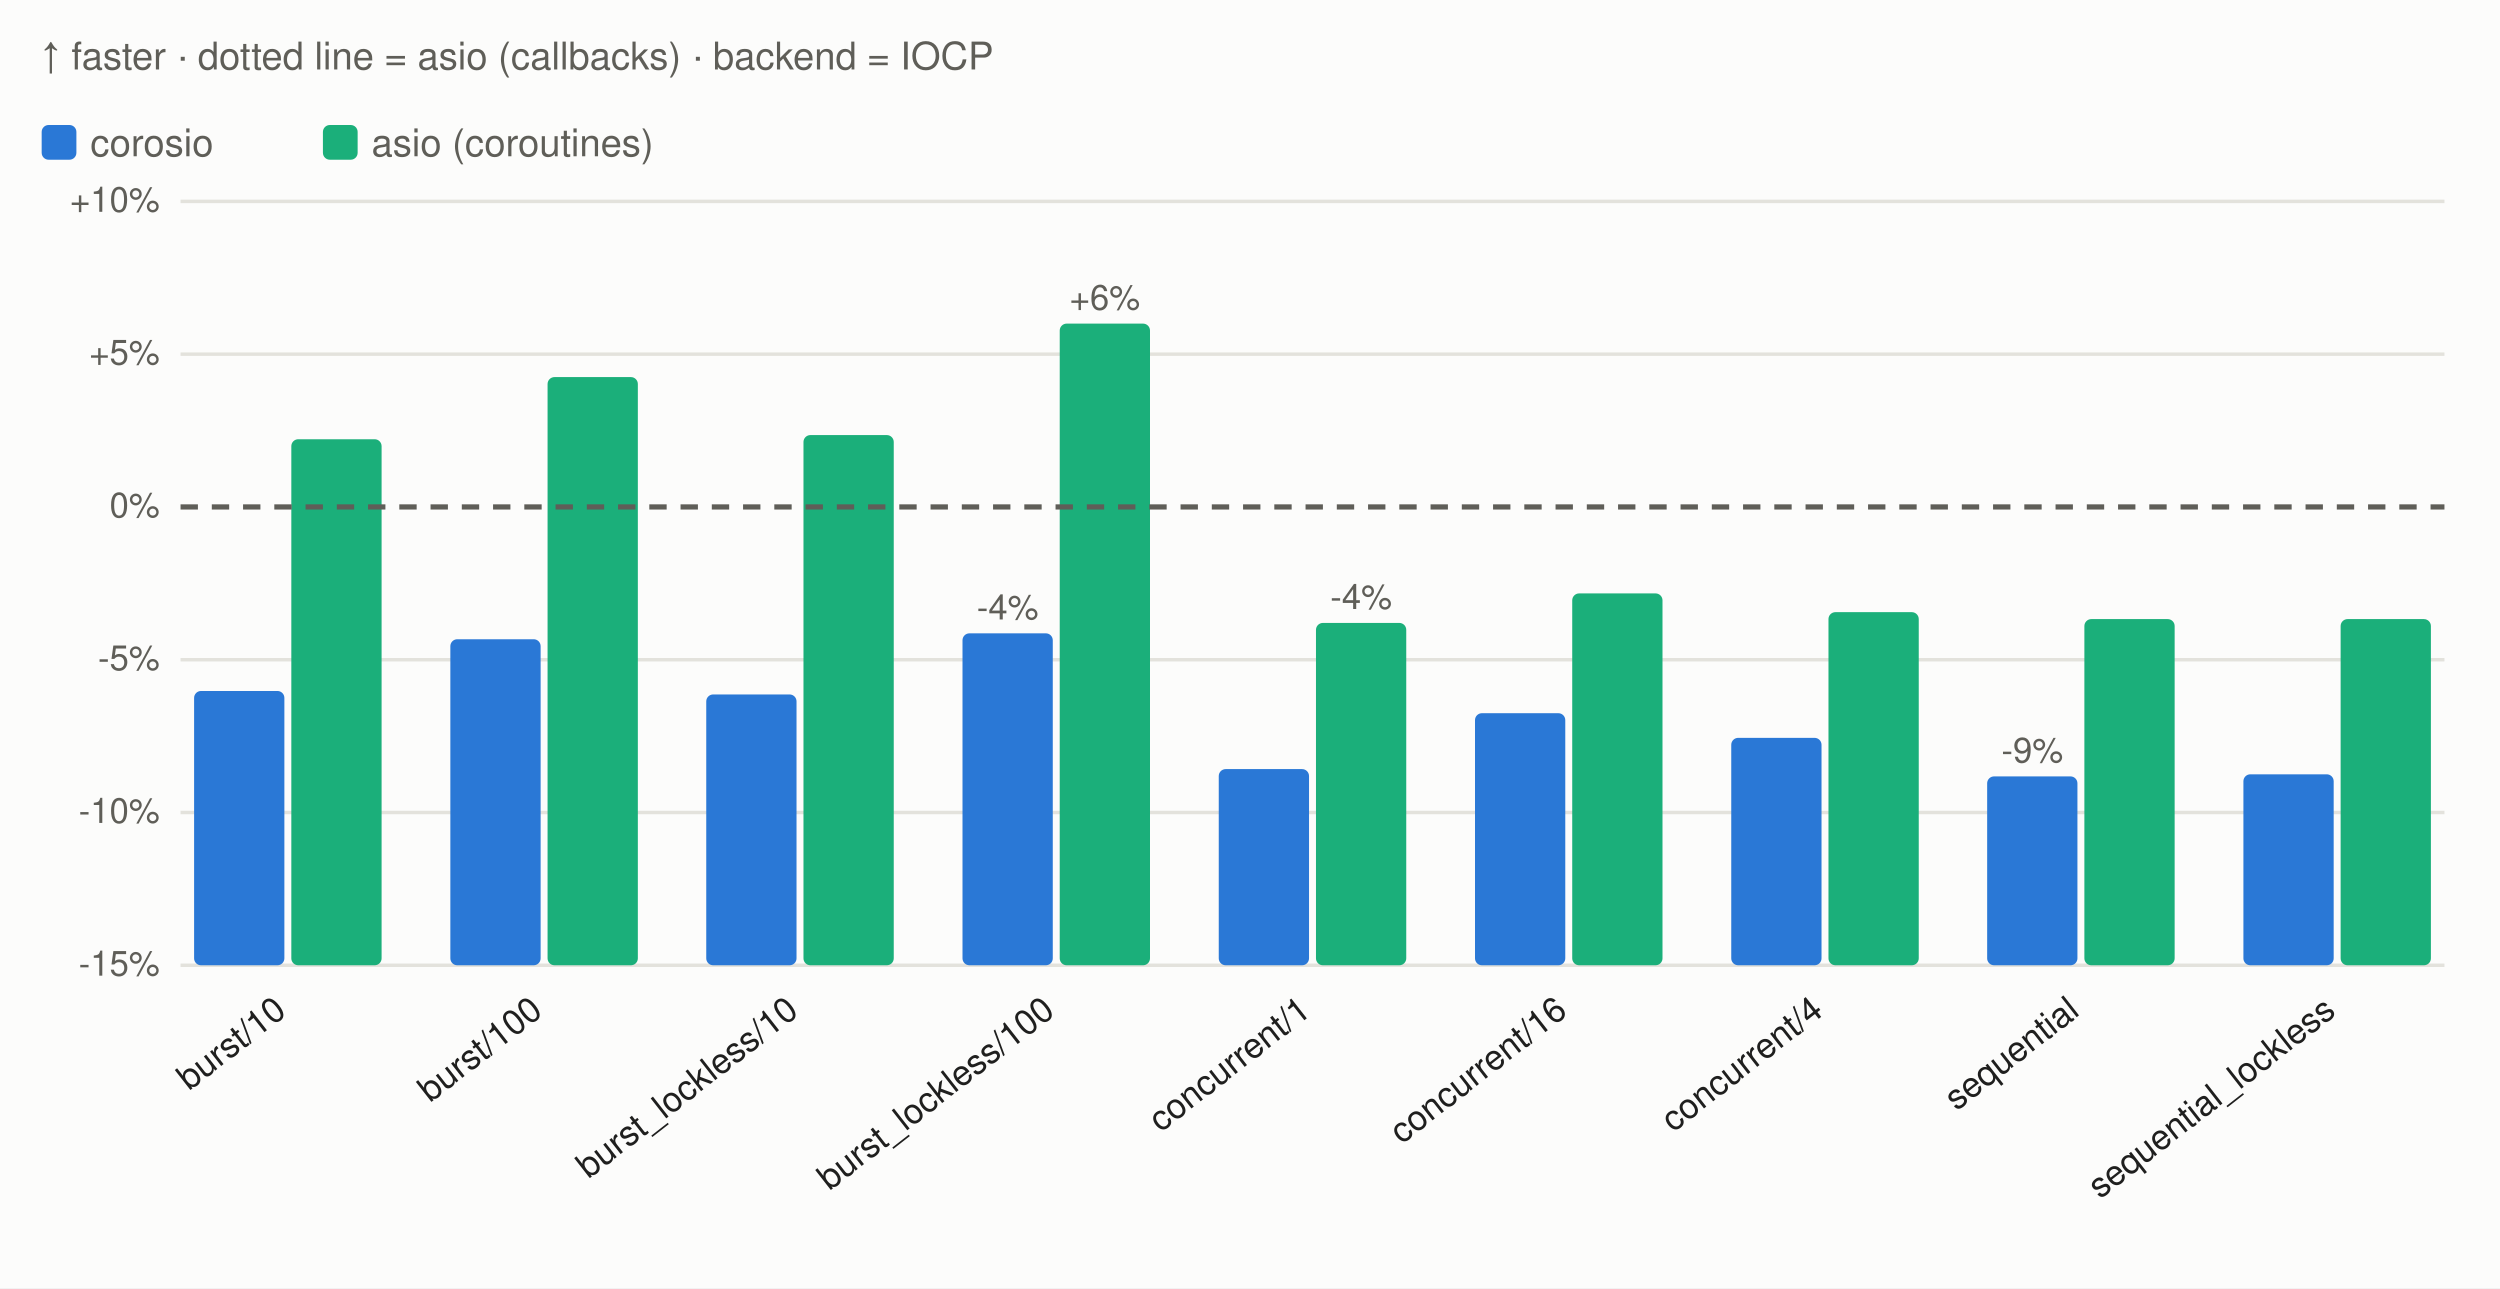
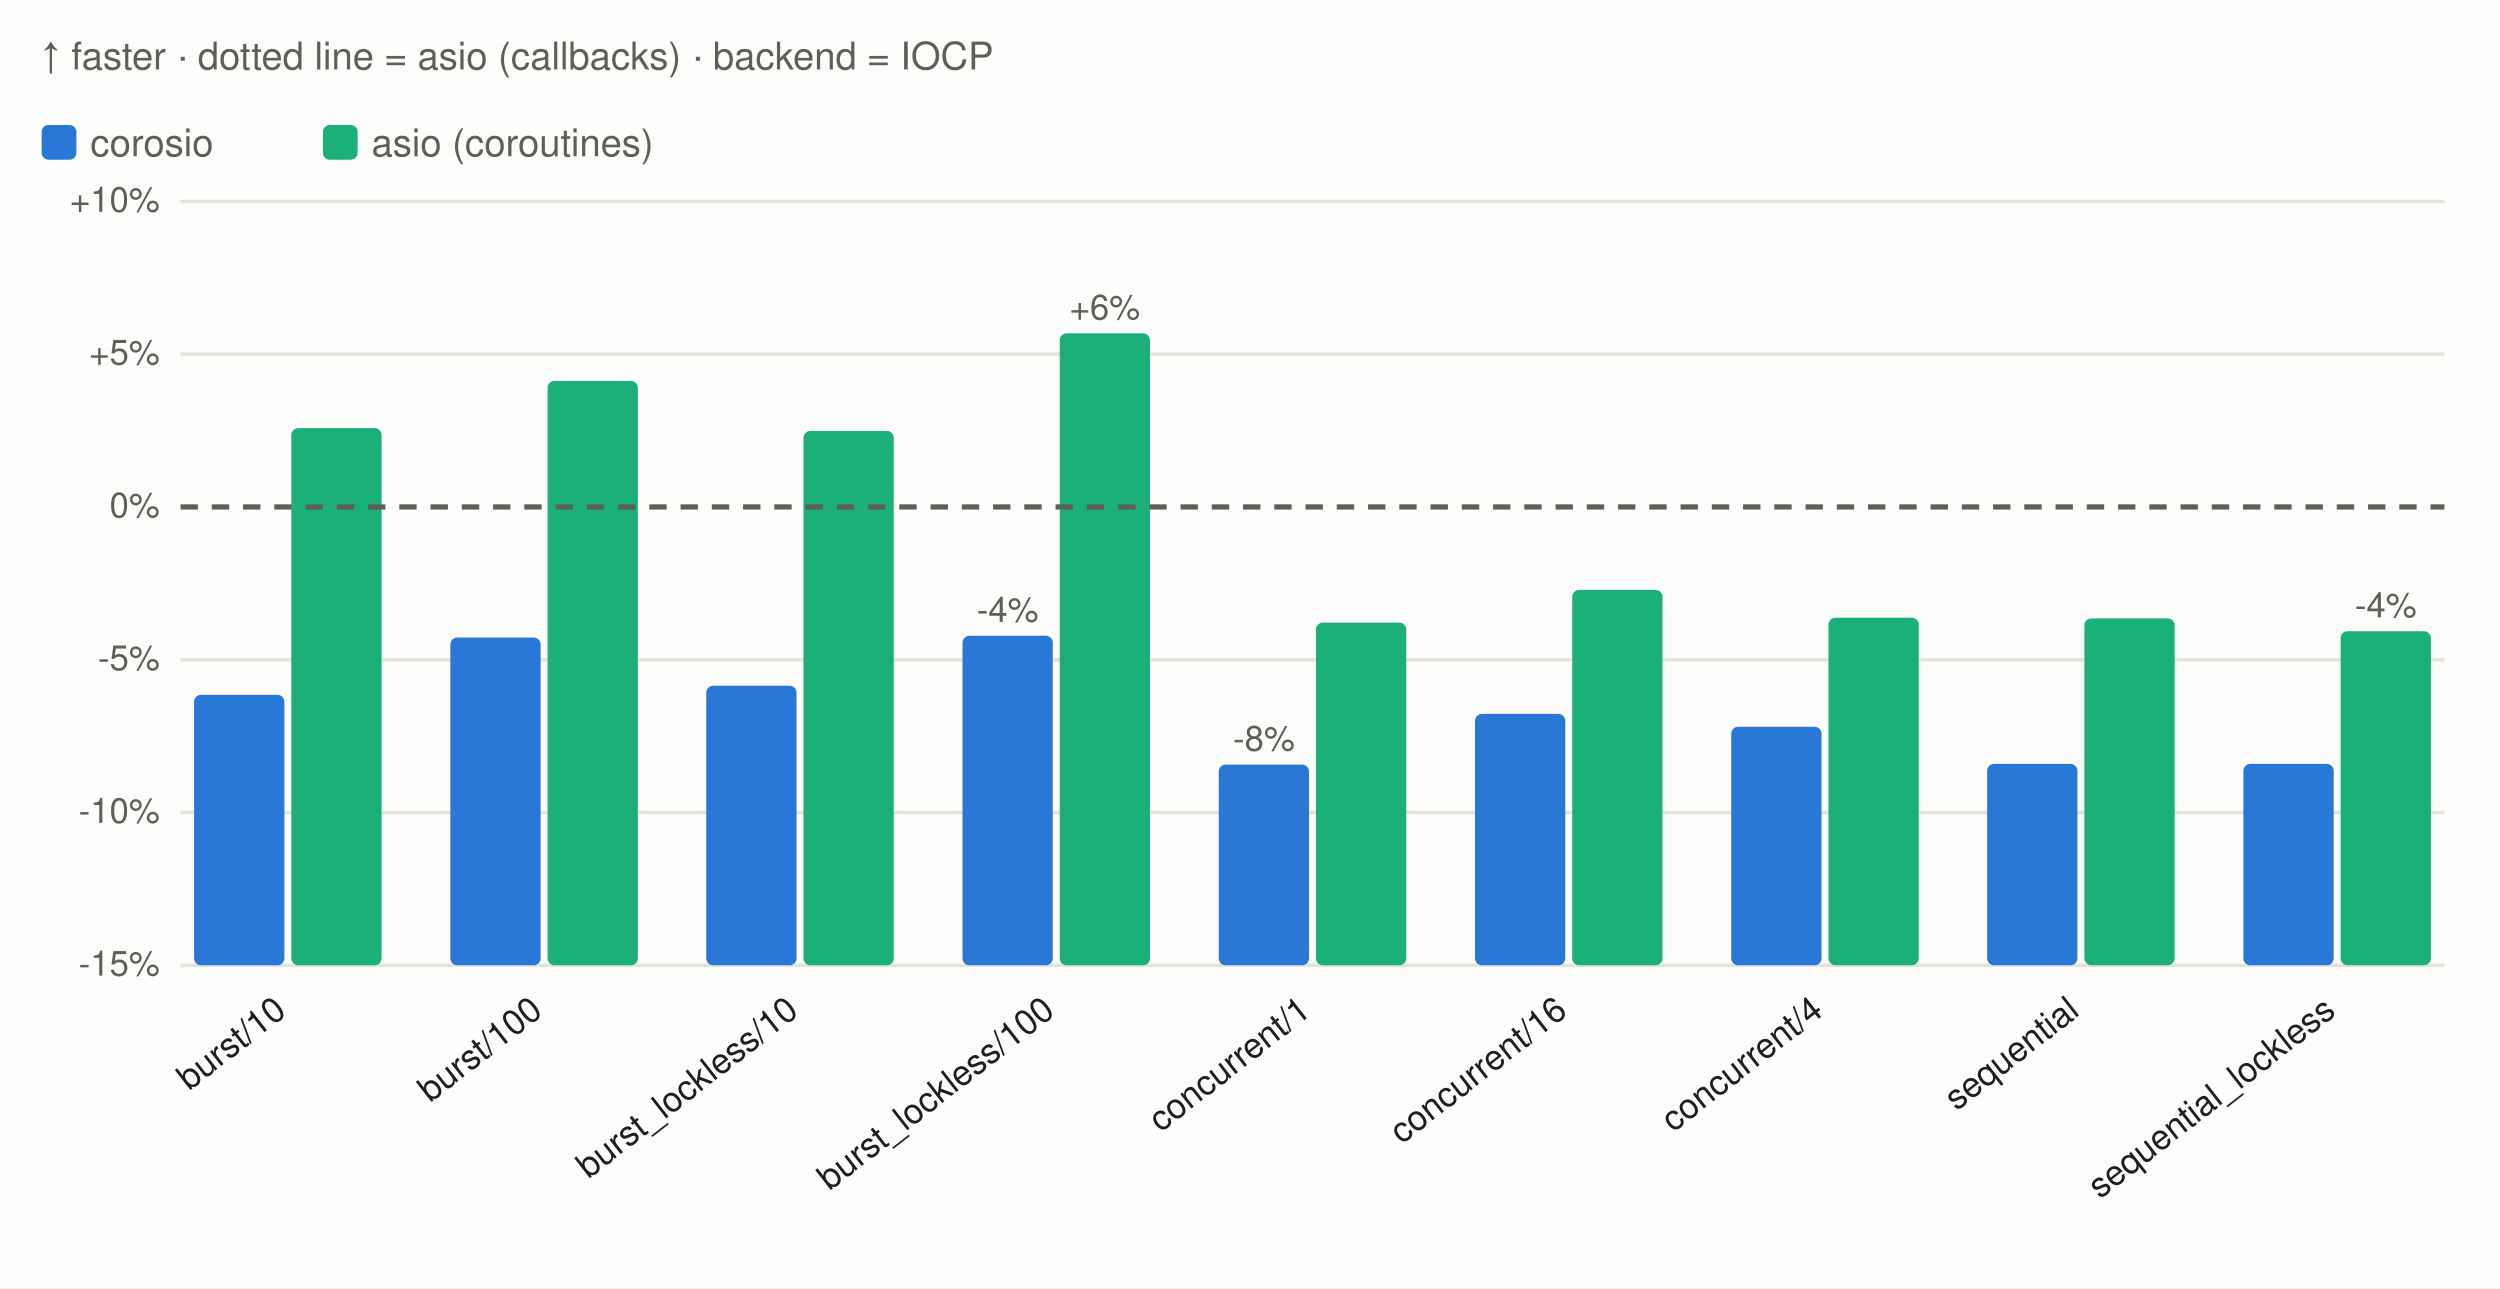
<svg xmlns="http://www.w3.org/2000/svg" class="bch-chart" width="720" height="371" viewBox="0 0 720 371">
  <style>.bch-chart{width:100%;height:auto;overflow:visible}.imageblock.bch-block{align-items:stretch}.imageblock.bch-block .content{width:100%}.bch-seg-label{fill:#ffffff;font-weight:700}html.dark .bch-exact&gt;summary.title,html.dark .bch-exact summary.title{color:var(--text-main-text-primary,#ffffff)}.boostlook .doc .openblock.bch-card{border:1px solid var(--border-border-secondary,#e3e2dc);border-radius:10px;padding:14px 14px 4px;margin-top:1.4rem;margin-bottom:1.4rem}.boostlook .doc .bch-card .imageblock.bch-block{margin-top:0;margin-bottom:0.25rem}.boostlook .doc .bch-card details.bch-exact{margin-top:0;margin-bottom:0.5rem;margin-left:0}.boostlook .doc .bch-card details.bch-exact&gt;summary{margin-left:2rem}.boostlook .doc .bch-card table.stretch,.boostlook #content .bch-card table.stretch{width:100%;margin-left:0;font-size:0.88em}.boostlook .doc .bch-card table.stretch td,.boostlook .doc .bch-card table.stretch th{padding:0.3rem 0.55rem}@media (prefers-color-scheme: dark) {.bch-surface{fill:#1a1a19}.bch-ink{fill:#ffffff}.bch-ink2{fill:#c3c2b7}.bch-grid{stroke:#3a3a38}.bch-zero{stroke:#c3c2b7}.bch-s-native{fill:#3987e5}.bch-s-uring{fill:#d95926}.bch-s-cb{fill:#199e70}.bch-div-pos{fill:#3987e5}.bch-div-neg{fill:#e66767}.bch-div-mid{fill:#383835}}html:not(.dark) .bch-surface{fill:transparent}html:not(.dark) .bch-ink{fill:#1f1f1e}html:not(.dark) .bch-ink2{fill:#5f5e58}html:not(.dark) .bch-grid{stroke:#e3e2dc}html:not(.dark) .bch-zero{stroke:#5f5e58}html:not(.dark) .bch-s-native{fill:#2a78d6}html:not(.dark) .bch-s-uring{fill:#eb6834}html:not(.dark) .bch-s-cb{fill:#1baf7a}html:not(.dark) .bch-div-pos{fill:#2a78d6}html:not(.dark) .bch-div-neg{fill:#e34948}html:not(.dark) .bch-div-mid{fill:#f0efec}html.dark .bch-surface{fill:transparent}html.dark .bch-ink{fill:#ffffff}html.dark .bch-ink2{fill:#c3c2b7}html.dark .bch-grid{stroke:#3a3a38}html.dark .bch-zero{stroke:#c3c2b7}html.dark .bch-s-native{fill:#3987e5}html.dark .bch-s-uring{fill:#d95926}html.dark .bch-s-cb{fill:#199e70}html.dark .bch-div-pos{fill:#3987e5}html.dark .bch-div-neg{fill:#e66767}html.dark .bch-div-mid{fill:#383835}</style>
  <rect width="720" height="371" class="bch-surface" fill="#fcfcfb" />
  <text x="12" y="20" font-family="-apple-system,Segoe UI,Helvetica,Arial,sans-serif" font-size="11" class="bch-ink2" fill="#5f5e58">↑ faster · dotted line = asio (callbacks) · backend = IOCP</text>
  <rect x="12" y="36" width="10" height="10" rx="2" class="bch-s-native" fill="#2a78d6" />
  <text x="26" y="45" font-family="-apple-system,Segoe UI,Helvetica,Arial,sans-serif" font-size="11" class="bch-ink2" fill="#5f5e58">corosio</text>
  <rect x="93" y="36" width="10" height="10" rx="2" class="bch-s-cb" fill="#1baf7a" />
  <text x="107" y="45" font-family="-apple-system,Segoe UI,Helvetica,Arial,sans-serif" font-size="11" class="bch-ink2" fill="#5f5e58">asio (coroutines)</text>
  <line x1="52" y1="278.0" x2="704" y2="278.0" class="bch-grid" stroke="#e3e2dc" stroke-width="1" />
  <text x="46" y="281.0" font-family="-apple-system,Segoe UI,Helvetica,Arial,sans-serif" font-size="10" class="bch-ink2" fill="#5f5e58" text-anchor="end">-15%</text>
  <line x1="52" y1="234.0" x2="704" y2="234.0" class="bch-grid" stroke="#e3e2dc" stroke-width="1" />
  <text x="46" y="237.0" font-family="-apple-system,Segoe UI,Helvetica,Arial,sans-serif" font-size="10" class="bch-ink2" fill="#5f5e58" text-anchor="end">-10%</text>
  <line x1="52" y1="190.0" x2="704" y2="190.0" class="bch-grid" stroke="#e3e2dc" stroke-width="1" />
  <text x="46" y="193.0" font-family="-apple-system,Segoe UI,Helvetica,Arial,sans-serif" font-size="10" class="bch-ink2" fill="#5f5e58" text-anchor="end">-5%</text>
  <line x1="52" y1="102.0" x2="704" y2="102.0" class="bch-grid" stroke="#e3e2dc" stroke-width="1" />
  <text x="46" y="105.0" font-family="-apple-system,Segoe UI,Helvetica,Arial,sans-serif" font-size="10" class="bch-ink2" fill="#5f5e58" text-anchor="end">+5%</text>
  <line x1="52" y1="58.0" x2="704" y2="58.0" class="bch-grid" stroke="#e3e2dc" stroke-width="1" />
  <text x="46" y="61.0" font-family="-apple-system,Segoe UI,Helvetica,Arial,sans-serif" font-size="10" class="bch-ink2" fill="#5f5e58" text-anchor="end">+10%</text>
  <text x="46" y="149.0" font-family="-apple-system,Segoe UI,Helvetica,Arial,sans-serif" font-size="10" class="bch-ink2" fill="#5f5e58" text-anchor="end">0%</text>
-   <rect x="55.9" y="199.0" width="26.0" height="79.0" rx="2" class="bch-s-native" fill="#2a78d6" />
-   <rect x="83.9" y="126.5" width="26.0" height="151.5" rx="2" class="bch-s-cb" fill="#1baf7a" />
+   <rect x="55.9" y="200.1" width="26.0" height="77.9" rx="2" class="bch-s-native" fill="#2a78d6" />
+   <rect x="83.9" y="123.3" width="26.0" height="154.7" rx="2" class="bch-s-cb" fill="#1baf7a" />
  <text x="82.9" y="292.0" font-family="-apple-system,Segoe UI,Helvetica,Arial,sans-serif" font-size="10" class="bch-ink" fill="#1f1f1e" text-anchor="end" transform="rotate(-38 82.9 292.0)">burst/10</text>
-   <rect x="129.7" y="184.1" width="26.0" height="93.9" rx="2" class="bch-s-native" fill="#2a78d6" />
-   <rect x="157.7" y="108.6" width="26.0" height="169.4" rx="2" class="bch-s-cb" fill="#1baf7a" />
+   <rect x="129.7" y="183.6" width="26.0" height="94.4" rx="2" class="bch-s-native" fill="#2a78d6" />
+   <rect x="157.7" y="109.7" width="26.0" height="168.3" rx="2" class="bch-s-cb" fill="#1baf7a" />
  <text x="156.7" y="292.0" font-family="-apple-system,Segoe UI,Helvetica,Arial,sans-serif" font-size="10" class="bch-ink" fill="#1f1f1e" text-anchor="end" transform="rotate(-38 156.7 292.0)">burst/100</text>
-   <rect x="203.4" y="200.0" width="26.0" height="78.0" rx="2" class="bch-s-native" fill="#2a78d6" />
-   <rect x="231.4" y="125.3" width="26.0" height="152.7" rx="2" class="bch-s-cb" fill="#1baf7a" />
+   <rect x="203.4" y="197.5" width="26.0" height="80.5" rx="2" class="bch-s-native" fill="#2a78d6" />
+   <rect x="231.4" y="124.1" width="26.0" height="153.9" rx="2" class="bch-s-cb" fill="#1baf7a" />
  <text x="230.4" y="292.0" font-family="-apple-system,Segoe UI,Helvetica,Arial,sans-serif" font-size="10" class="bch-ink" fill="#1f1f1e" text-anchor="end" transform="rotate(-38 230.4 292.0)">burst_lockless/10</text>
-   <rect x="277.2" y="182.4" width="26.0" height="95.6" rx="2" class="bch-s-native" fill="#2a78d6" />
-   <text x="290.2" y="178.4" font-family="-apple-system,Segoe UI,Helvetica,Arial,sans-serif" font-size="10" class="bch-ink2" fill="#5f5e58" text-anchor="middle">-4%</text>
-   <rect x="305.2" y="93.2" width="26.0" height="184.8" rx="2" class="bch-s-cb" fill="#1baf7a" />
-   <text x="318.2" y="89.2" font-family="-apple-system,Segoe UI,Helvetica,Arial,sans-serif" font-size="10" class="bch-ink2" fill="#5f5e58" text-anchor="middle">+6%</text>
+   <rect x="277.2" y="183.1" width="26.0" height="94.9" rx="2" class="bch-s-native" fill="#2a78d6" />
+   <text x="290.2" y="179.1" font-family="-apple-system,Segoe UI,Helvetica,Arial,sans-serif" font-size="10" class="bch-ink2" fill="#5f5e58" text-anchor="middle">-4%</text>
+   <rect x="305.2" y="96.0" width="26.0" height="182.0" rx="2" class="bch-s-cb" fill="#1baf7a" />
+   <text x="318.2" y="92.0" font-family="-apple-system,Segoe UI,Helvetica,Arial,sans-serif" font-size="10" class="bch-ink2" fill="#5f5e58" text-anchor="middle">+6%</text>
  <text x="304.2" y="292.0" font-family="-apple-system,Segoe UI,Helvetica,Arial,sans-serif" font-size="10" class="bch-ink" fill="#1f1f1e" text-anchor="end" transform="rotate(-38 304.2 292.0)">burst_lockless/100</text>
-   <rect x="351.0" y="221.5" width="26.0" height="56.5" rx="2" class="bch-s-native" fill="#2a78d6" />
-   <rect x="379.0" y="179.4" width="26.0" height="98.6" rx="2" class="bch-s-cb" fill="#1baf7a" />
-   <text x="392.0" y="175.4" font-family="-apple-system,Segoe UI,Helvetica,Arial,sans-serif" font-size="10" class="bch-ink2" fill="#5f5e58" text-anchor="middle">-4%</text>
+   <rect x="351.0" y="220.2" width="26.0" height="57.8" rx="2" class="bch-s-native" fill="#2a78d6" />
+   <text x="364.0" y="216.2" font-family="-apple-system,Segoe UI,Helvetica,Arial,sans-serif" font-size="10" class="bch-ink2" fill="#5f5e58" text-anchor="middle">-8%</text>
+   <rect x="379.0" y="179.3" width="26.0" height="98.7" rx="2" class="bch-s-cb" fill="#1baf7a" />
  <text x="378.0" y="292.0" font-family="-apple-system,Segoe UI,Helvetica,Arial,sans-serif" font-size="10" class="bch-ink" fill="#1f1f1e" text-anchor="end" transform="rotate(-38 378.0 292.0)">concurrent/1</text>
-   <rect x="424.8" y="205.4" width="26.0" height="72.6" rx="2" class="bch-s-native" fill="#2a78d6" />
-   <rect x="452.8" y="170.9" width="26.0" height="107.1" rx="2" class="bch-s-cb" fill="#1baf7a" />
+   <rect x="424.8" y="205.6" width="26.0" height="72.4" rx="2" class="bch-s-native" fill="#2a78d6" />
+   <rect x="452.8" y="169.9" width="26.0" height="108.1" rx="2" class="bch-s-cb" fill="#1baf7a" />
  <text x="451.8" y="292.0" font-family="-apple-system,Segoe UI,Helvetica,Arial,sans-serif" font-size="10" class="bch-ink" fill="#1f1f1e" text-anchor="end" transform="rotate(-38 451.8 292.0)">concurrent/16</text>
-   <rect x="498.6" y="212.5" width="26.0" height="65.5" rx="2" class="bch-s-native" fill="#2a78d6" />
-   <rect x="526.6" y="176.3" width="26.0" height="101.7" rx="2" class="bch-s-cb" fill="#1baf7a" />
+   <rect x="498.6" y="209.3" width="26.0" height="68.7" rx="2" class="bch-s-native" fill="#2a78d6" />
+   <rect x="526.6" y="177.9" width="26.0" height="100.1" rx="2" class="bch-s-cb" fill="#1baf7a" />
  <text x="525.6" y="292.0" font-family="-apple-system,Segoe UI,Helvetica,Arial,sans-serif" font-size="10" class="bch-ink" fill="#1f1f1e" text-anchor="end" transform="rotate(-38 525.6 292.0)">concurrent/4</text>
-   <rect x="572.3" y="223.6" width="26.0" height="54.4" rx="2" class="bch-s-native" fill="#2a78d6" />
-   <text x="585.3" y="219.6" font-family="-apple-system,Segoe UI,Helvetica,Arial,sans-serif" font-size="10" class="bch-ink2" fill="#5f5e58" text-anchor="middle">-9%</text>
-   <rect x="600.3" y="178.3" width="26.0" height="99.7" rx="2" class="bch-s-cb" fill="#1baf7a" />
+   <rect x="572.3" y="220.0" width="26.0" height="58.0" rx="2" class="bch-s-native" fill="#2a78d6" />
+   <rect x="600.3" y="178.1" width="26.0" height="99.9" rx="2" class="bch-s-cb" fill="#1baf7a" />
  <text x="599.3" y="292.0" font-family="-apple-system,Segoe UI,Helvetica,Arial,sans-serif" font-size="10" class="bch-ink" fill="#1f1f1e" text-anchor="end" transform="rotate(-38 599.3 292.0)">sequential</text>
-   <rect x="646.1" y="223.0" width="26.0" height="55.0" rx="2" class="bch-s-native" fill="#2a78d6" />
-   <rect x="674.1" y="178.3" width="26.0" height="99.7" rx="2" class="bch-s-cb" fill="#1baf7a" />
+   <rect x="646.1" y="220.0" width="26.0" height="58.0" rx="2" class="bch-s-native" fill="#2a78d6" />
+   <rect x="674.1" y="181.8" width="26.0" height="96.2" rx="2" class="bch-s-cb" fill="#1baf7a" />
+   <text x="687.1" y="177.8" font-family="-apple-system,Segoe UI,Helvetica,Arial,sans-serif" font-size="10" class="bch-ink2" fill="#5f5e58" text-anchor="middle">-4%</text>
  <text x="673.1" y="292.0" font-family="-apple-system,Segoe UI,Helvetica,Arial,sans-serif" font-size="10" class="bch-ink" fill="#1f1f1e" text-anchor="end" transform="rotate(-38 673.1 292.0)">sequential_lockless</text>
  <line x1="52" y1="146.0" x2="704" y2="146.0" class="bch-zero" stroke="#5f5e58" stroke-width="1.5" stroke-dasharray="5 4" />
</svg>
